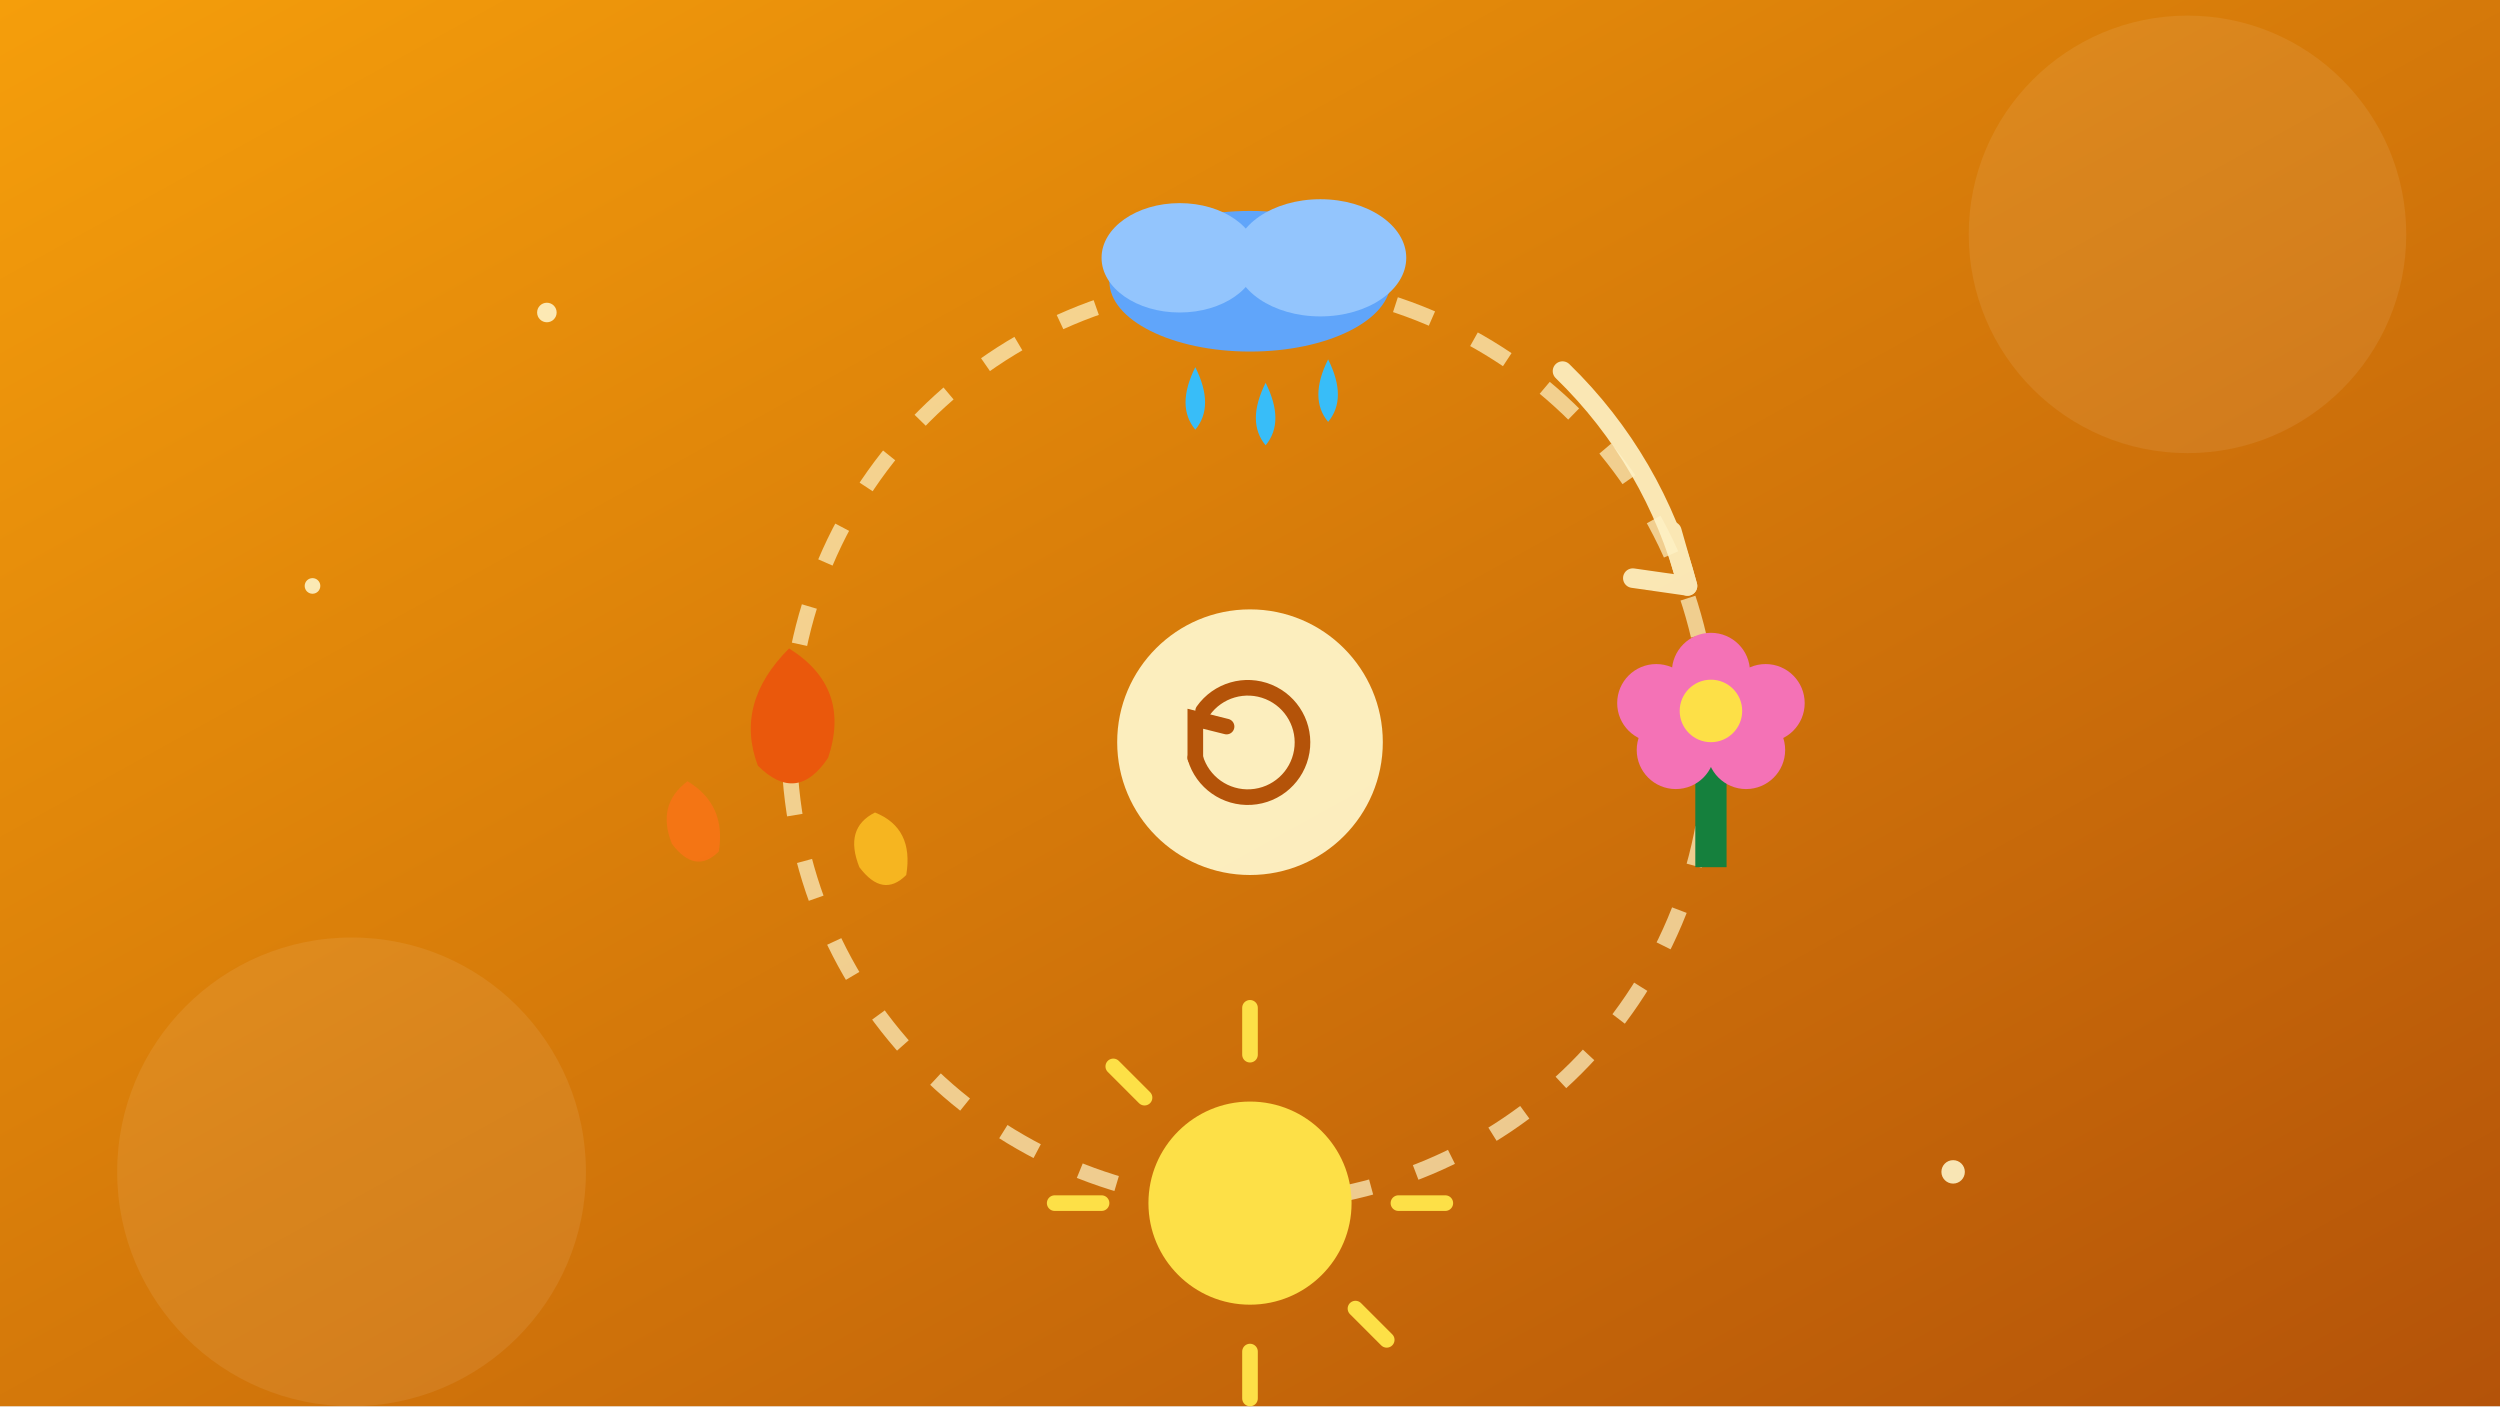
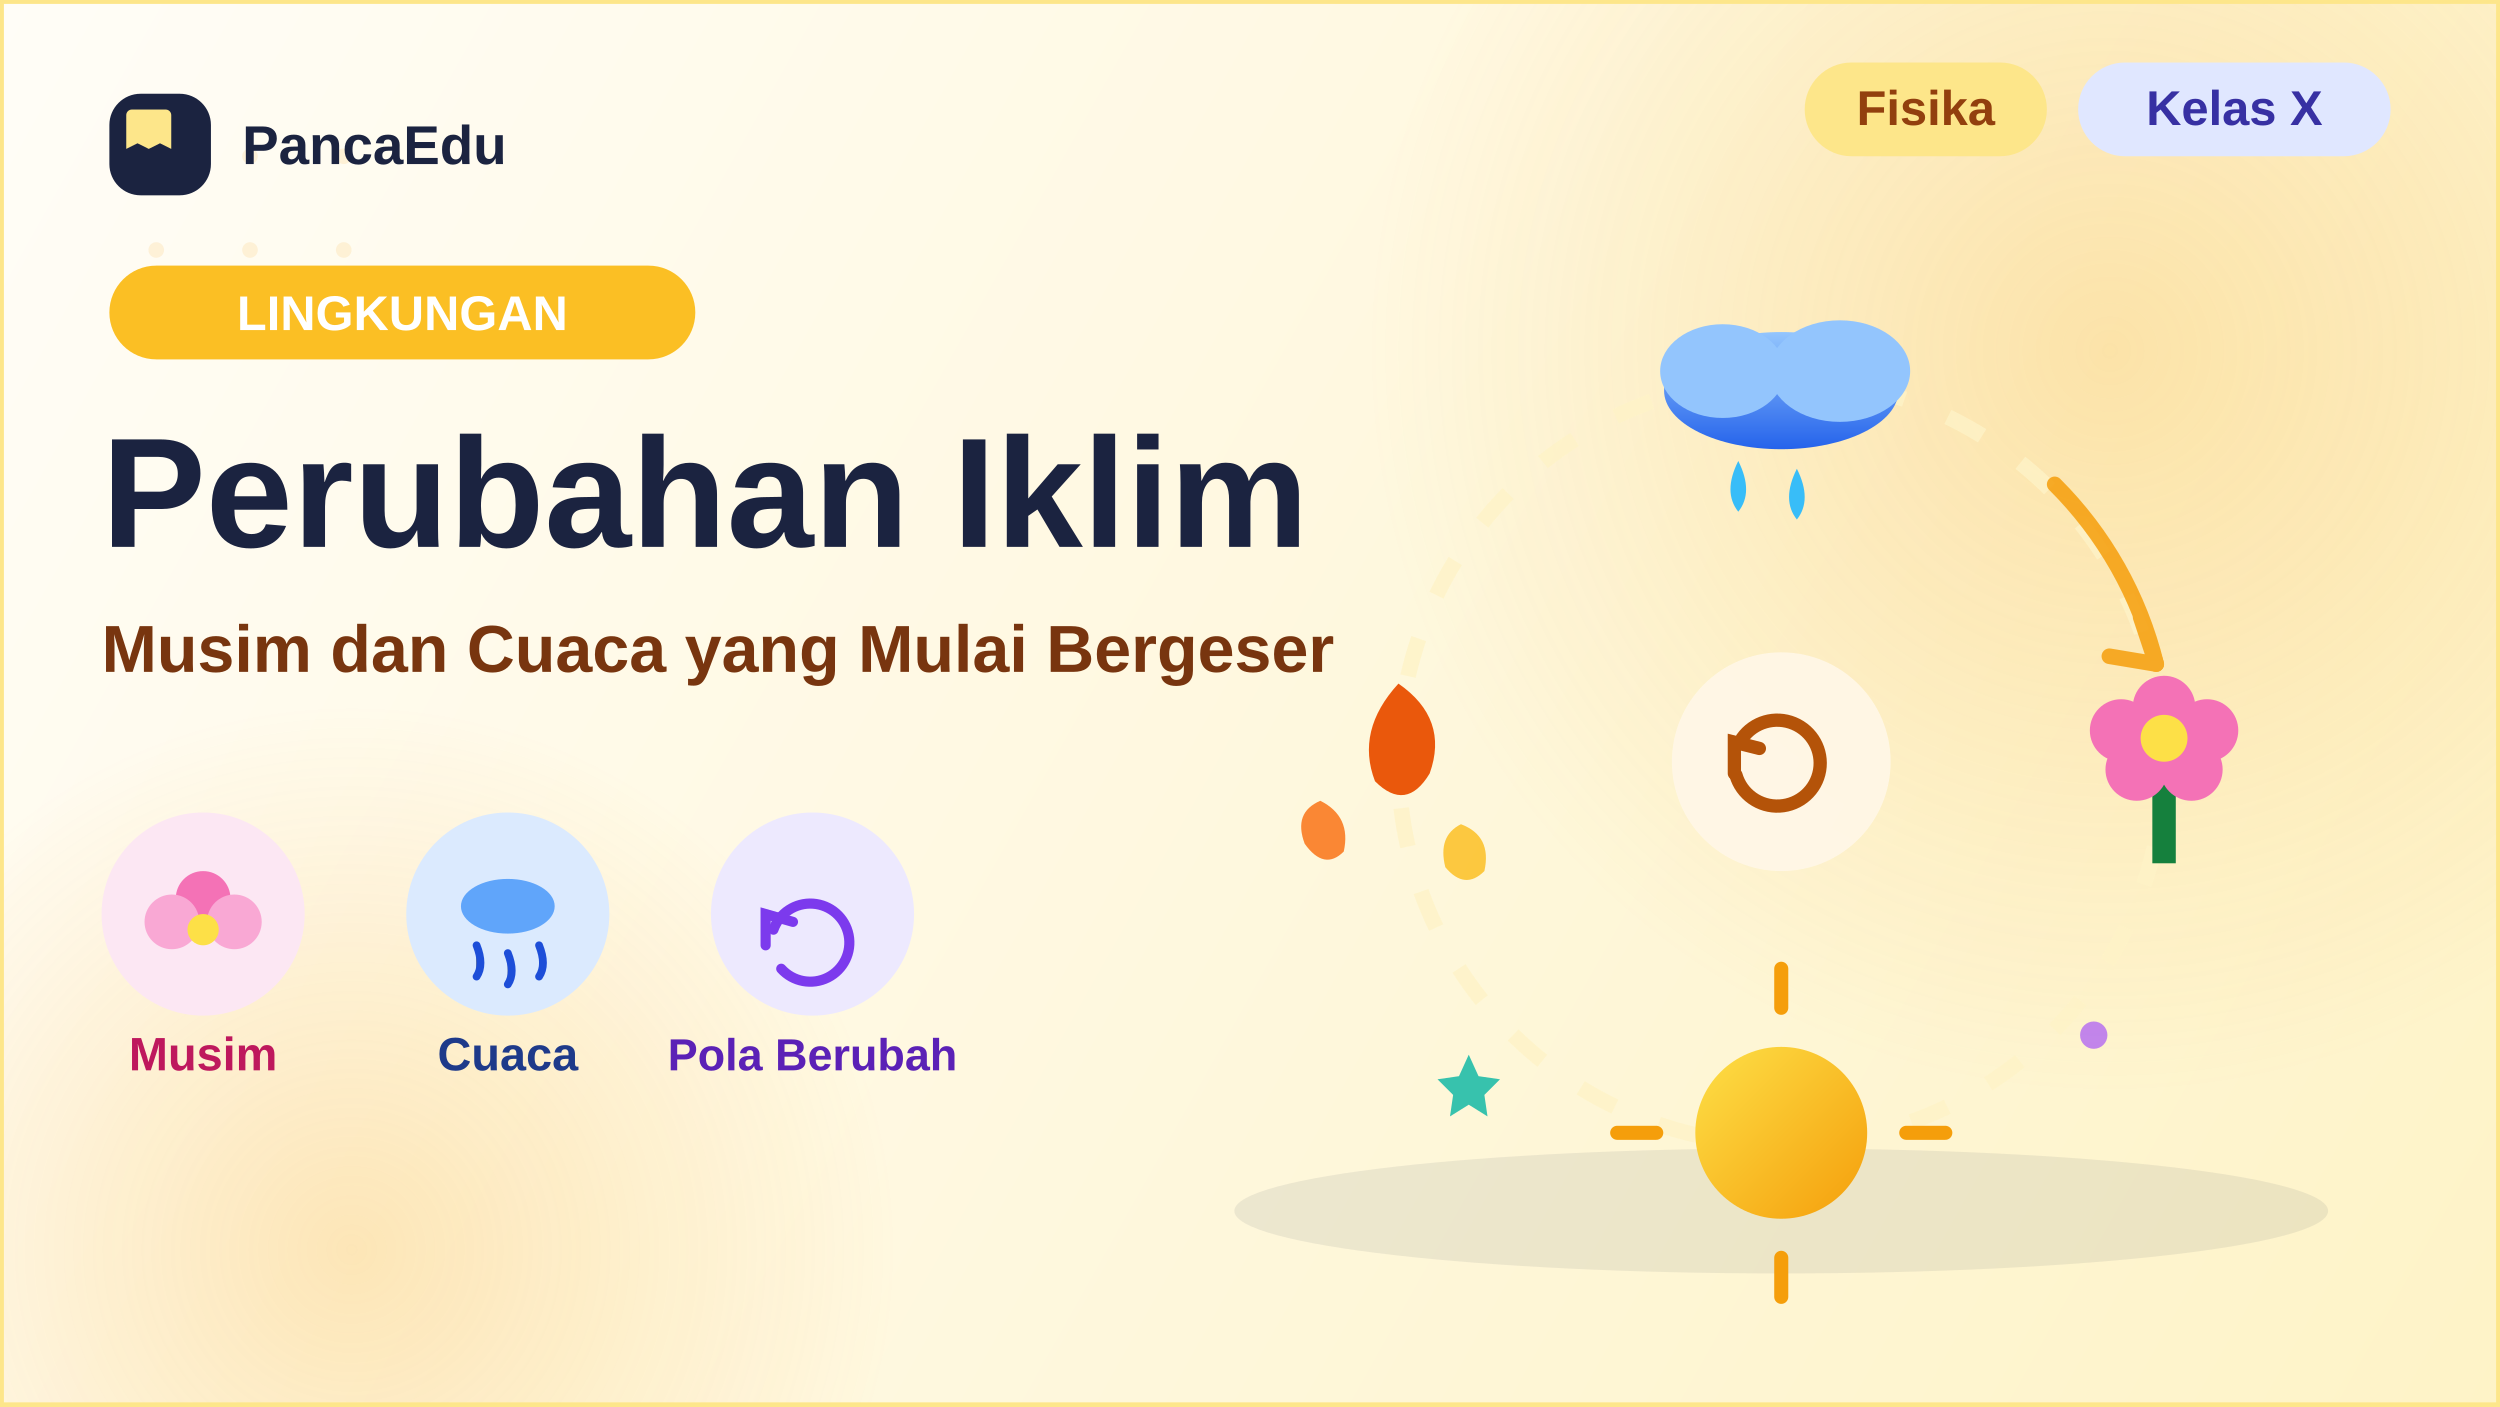
<svg xmlns="http://www.w3.org/2000/svg" viewBox="0 0 640 360" role="img" aria-label="Ilustrasi empat ikon musim -- awan hujan, bunga mekar, matahari, dan daun berjatuhan -- tersusun melingkar dengan panah yang menunjukkan pergeseran siklus, menggambarkan perubahan iklim">
  <defs>
-     <linearGradient id="bg7" x1="0" y1="0" x2="1" y2="1">
-       <stop offset="0" stop-color="#f59e0b" />
-       <stop offset="1" stop-color="#b45309" />
+     <linearGradient id="bgTint" x1="0" y1="0" x2="640" y2="360" gradientUnits="userSpaceOnUse">
+       <stop offset="0" stop-color="#fffdf7" />
+       <stop offset="1" stop-color="#fef3c7" />
+     </linearGradient>
+     <radialGradient id="blobG" cx="0.5" cy="0.5" r="0.5">
+       <stop offset="0" stop-color="#f59e0b" stop-opacity="0.22" />
+       <stop offset="1" stop-color="#f59e0b" stop-opacity="0" />
+     </radialGradient>
+     <linearGradient id="rainG" x1="0" y1="0" x2="0" y2="1">
+       <stop offset="0" stop-color="#93c5fd" />
+       <stop offset="1" stop-color="#2563eb" />
+     </linearGradient>
+     <linearGradient id="sunG2" x1="0" y1="0" x2="1" y2="1">
+       <stop offset="0" stop-color="#fde047" />
+       <stop offset="1" stop-color="#f59e0b" />
    </linearGradient>
  </defs>
-   <rect width="640" height="360" fill="url(#bg7)" />
-   <circle cx="90" cy="300" r="60" fill="#ffffff" opacity="0.08" />
-   <circle cx="560" cy="60" r="56" fill="#ffffff" opacity="0.08" />
-   <circle cx="320" cy="190" r="118" fill="none" stroke="#fef3c7" stroke-width="4" stroke-dasharray="10 12" opacity="0.7" />
-   <g stroke="#fef3c7" stroke-width="5" stroke-linecap="round" fill="none" opacity="0.9">
-     <path d="M400 95 A 118 118 0 0 1 432 150" />
-     <path d="M432 150 l -14 -2 M432 150 l -4 -14" />
+   <rect width="640" height="360" fill="url(#bgTint)" />
+   <circle cx="540" cy="90" r="190" fill="url(#blobG)" />
+   <circle cx="90" cy="320" r="140" fill="url(#blobG)" />
+   <rect width="640" height="360" fill="none" stroke="#fde68a" stroke-width="2" />
+   <g fill="#f59e0b" opacity="0.12">
+     <circle cx="40" cy="40" r="2" />
+     <circle cx="64" cy="40" r="2" />
+     <circle cx="88" cy="40" r="2" />
+     <circle cx="40" cy="64" r="2" />
+     <circle cx="64" cy="64" r="2" />
+     <circle cx="88" cy="64" r="2" />
  </g>
-   <g transform="translate(320,72)">
-     <ellipse cx="0" cy="0" rx="36" ry="18" fill="#60a5fa" />
-     <ellipse cx="-18" cy="-6" rx="20" ry="14" fill="#93c5fd" />
-     <ellipse cx="18" cy="-6" rx="22" ry="15" fill="#93c5fd" />
-     <g fill="#38bdf8">
-       <path d="M-14 22 q 5 10 0 16 q -5 -6 0 -16" />
-       <path d="M4 26 q 5 10 0 16 q -5 -6 0 -16" />
-       <path d="M20 20 q 5 10 0 16 q -5 -6 0 -16" />
+   <g transform="translate(28,24)">
+     <rect width="26" height="26" rx="8" fill="#1b2340" />
+     <path d="M6 7h14a2 2 0 0 1 2 2v12l-4-2-4 2-4-2-4 2V9a2 2 0 0 1 2-2z" fill="#fde68a" transform="translate(0,-1) scale(0.72)" />
+     <text x="34" y="18" font-family="Arial, sans-serif" font-size="14" font-weight="700" fill="#1b2340">PancaEdu</text>
+   </g>
+   <g font-family="Arial, sans-serif" font-size="12.5" font-weight="700">
+     <rect x="462" y="16" width="62" height="24" rx="12" fill="#fde68a" />
+     <text x="493" y="32" text-anchor="middle" fill="#92400e">Fisika</text>
+     <rect x="532" y="16" width="80" height="24" rx="12" fill="#e0e7ff" />
+     <text x="572" y="32" text-anchor="middle" fill="#3730a3">Kelas X</text>
+   </g>
+   <g font-family="Arial, sans-serif" font-size="12.5" font-weight="700">
+     <rect x="28" y="68" width="150" height="24" rx="12" fill="#fbbf24" />
+     <text x="103" y="84.5" text-anchor="middle" fill="#ffffff">LINGKUNGAN</text>
+   </g>
+   <text x="26" y="140" font-family="Arial, sans-serif" font-size="40" font-weight="800" fill="#1b2340">Perubahan Iklim</text>
+   <text x="26" y="172" font-family="Arial, sans-serif" font-size="17" font-weight="600" fill="#78350f">Musim dan Cuaca yang Mulai Bergeser</text>
+   <g font-family="Arial, sans-serif">
+     <g transform="translate(26,208)">
+       <circle cx="26" cy="26" r="26" fill="#fce7f3" />
+       <circle cx="26" cy="22" r="7" fill="#f472b6" />
+       <circle cx="18" cy="28" r="7" fill="#f9a8d4" />
+       <circle cx="34" cy="28" r="7" fill="#f9a8d4" />
+       <circle cx="26" cy="30" r="4" fill="#fde047" />
+       <text x="26" y="66" text-anchor="middle" font-size="12" font-weight="700" fill="#be185d">Musim</text>
+     </g>
+     <g transform="translate(104,208)">
+       <circle cx="26" cy="26" r="26" fill="#dbeafe" />
+       <ellipse cx="26" cy="24" rx="12" ry="7" fill="#60a5fa" />
+       <g stroke="#1d4ed8" stroke-width="2" stroke-linecap="round">
+         <path d="M18 34 q 2 5 0 8" />
+         <path d="M26 36 q 2 5 0 8" />
+         <path d="M34 34 q 2 5 0 8" />
+       </g>
+       <text x="26" y="66" text-anchor="middle" font-size="12" font-weight="700" fill="#1e3a8a">Cuaca</text>
+     </g>
+     <g transform="translate(182,208)">
+       <circle cx="26" cy="26" r="26" fill="#ede9fe" />
+       <path d="M16 30 a 10 10 0 1 1 2 10" stroke="#7c3aed" stroke-width="2.6" fill="none" stroke-linecap="round" />
+       <path d="M14 34 l 0 -8 l 7 2" stroke="#7c3aed" stroke-width="2.6" fill="none" stroke-linecap="round" />
+       <text x="26" y="66" text-anchor="middle" font-size="11.5" font-weight="700" fill="#5b21b6">Pola Berubah</text>
    </g>
  </g>
-   <g transform="translate(438,190)">
-     <rect x="-4" y="6" width="8" height="26" fill="#15803d" />
-     <g fill="#f472b6">
-       <circle cx="0" cy="-18" r="10" />
-       <circle cx="-14" cy="-10" r="10" />
-       <circle cx="14" cy="-10" r="10" />
-       <circle cx="-9" cy="2" r="10" />
-       <circle cx="9" cy="2" r="10" />
+   <g transform="translate(366,100)">
+     <ellipse cx="90" cy="210" rx="140" ry="16" fill="#1b2340" opacity="0.08" />
+     <circle cx="90" cy="95" r="98" fill="none" stroke="#fef3c7" stroke-width="4" stroke-dasharray="10 12" opacity="0.8" />
+     <g stroke="#f59e0b" stroke-width="4" stroke-linecap="round" fill="none" opacity="0.85">
+       <path d="M160 24 A 98 98 0 0 1 186 70" />
+       <path d="M186 70 l -12 -2 M186 70 l -4 -12" />
    </g>
-     <circle cx="0" cy="-8" r="8" fill="#fde047" />
-   </g>
-   <g transform="translate(320,308)">
-     <circle cx="0" cy="0" r="26" fill="#fde047" />
-     <g stroke="#fde047" stroke-width="4" stroke-linecap="round">
-       <line x1="0" y1="-38" x2="0" y2="-50" />
-       <line x1="0" y1="38" x2="0" y2="50" />
-       <line x1="-38" y1="0" x2="-50" y2="0" />
-       <line x1="38" y1="0" x2="50" y2="0" />
-       <line x1="-27" y1="-27" x2="-35" y2="-35" />
-       <line x1="27" y1="27" x2="35" y2="35" />
+     <g transform="translate(90,0)">
+       <ellipse cx="0" cy="0" rx="30" ry="15" fill="url(#rainG)" />
+       <ellipse cx="-15" cy="-5" rx="16" ry="12" fill="#93c5fd" />
+       <ellipse cx="15" cy="-5" rx="18" ry="13" fill="#93c5fd" />
+       <g fill="#38bdf8">
+         <path d="M-11 18 q 4 8 0 13 q -4 -5 0 -13" />
+         <path d="M4 20 q 4 8 0 13 q -4 -5 0 -13" />
+       </g>
    </g>
-   </g>
-   <g transform="translate(202,190)">
-     <g fill="#ea580c">
-       <path d="M0 -24 Q 16 -14 10 4 Q 2 16 -8 6 Q -14 -10 0 -24 Z" />
+     <g transform="translate(188,95)">
+       <rect x="-3" y="4" width="6" height="22" fill="#15803d" />
+       <g fill="#f472b6">
+         <circle cx="0" cy="-14" r="8" />
+         <circle cx="-11" cy="-8" r="8" />
+         <circle cx="11" cy="-8" r="8" />
+         <circle cx="-7" cy="2" r="8" />
+         <circle cx="7" cy="2" r="8" />
+       </g>
+       <circle cx="0" cy="-6" r="6" fill="#fde047" />
    </g>
-     <g fill="#f97316" opacity="0.85">
-       <path d="M-26 10 Q -16 16 -18 28 Q -24 34 -30 26 Q -34 16 -26 10 Z" />
+     <g transform="translate(90,190)">
+       <circle cx="0" cy="0" r="22" fill="url(#sunG2)" />
+       <g stroke="#f59e0b" stroke-width="3.6" stroke-linecap="round">
+         <line x1="0" y1="-32" x2="0" y2="-42" />
+         <line x1="0" y1="32" x2="0" y2="42" />
+         <line x1="-32" y1="0" x2="-42" y2="0" />
+         <line x1="32" y1="0" x2="42" y2="0" />
+       </g>
    </g>
-     <g fill="#fbbf24" opacity="0.85">
-       <path d="M22 18 Q 32 22 30 34 Q 24 40 18 32 Q 14 22 22 18 Z" />
+     <g transform="translate(-8,95)">
+       <path d="M0 -20 Q 13 -11 8 3 Q 2 13 -6 5 Q -11 -8 0 -20 Z" fill="#ea580c" />
+       <path d="M-20 10 Q -12 14 -14 23 Q -19 28 -24 21 Q -27 13 -20 10 Z" fill="#f97316" opacity="0.85" />
+       <path d="M16 16 Q 24 19 22 28 Q 17 33 12 27 Q 10 19 16 16 Z" fill="#fbbf24" opacity="0.85" />
    </g>
-   </g>
-   <circle cx="320" cy="190" r="34" fill="#fef3c7" opacity="0.95" />
-   <g stroke="#b45309" stroke-width="4" fill="none" stroke-linecap="round">
-     <path d="M308 182 a 14 14 0 1 1 -2 12" />
-     <path d="M306 194 l 0 -10 l 8 2" />
-   </g>
-   <g fill="#fef3c7" opacity="0.9">
-     <circle cx="500" cy="300" r="3" />
-     <circle cx="140" cy="80" r="2.5" />
-     <circle cx="80" cy="150" r="2" />
+     <circle cx="90" cy="95" r="28" fill="#fff7e6" opacity="0.95" />
+     <g stroke="#b45309" stroke-width="3.4" fill="none" stroke-linecap="round">
+       <path d="M80 89 a 11 11 0 1 1 -1.6 9.4" />
+       <path d="M78 98 l 0 -8 l 6.4 1.6" />
+     </g>
+     <path d="M10 170 l2.5 5.5 5.5 0.8 -4 4 0.8 5.5 -4.8 -3 -4.8 3 0.8 -5.5 -4 -4 5.5 -0.8 z" fill="#14b8a6" opacity="0.85" />
+     <circle cx="170" cy="165" r="3.5" fill="#a855f7" opacity="0.7" />
  </g>
</svg>
